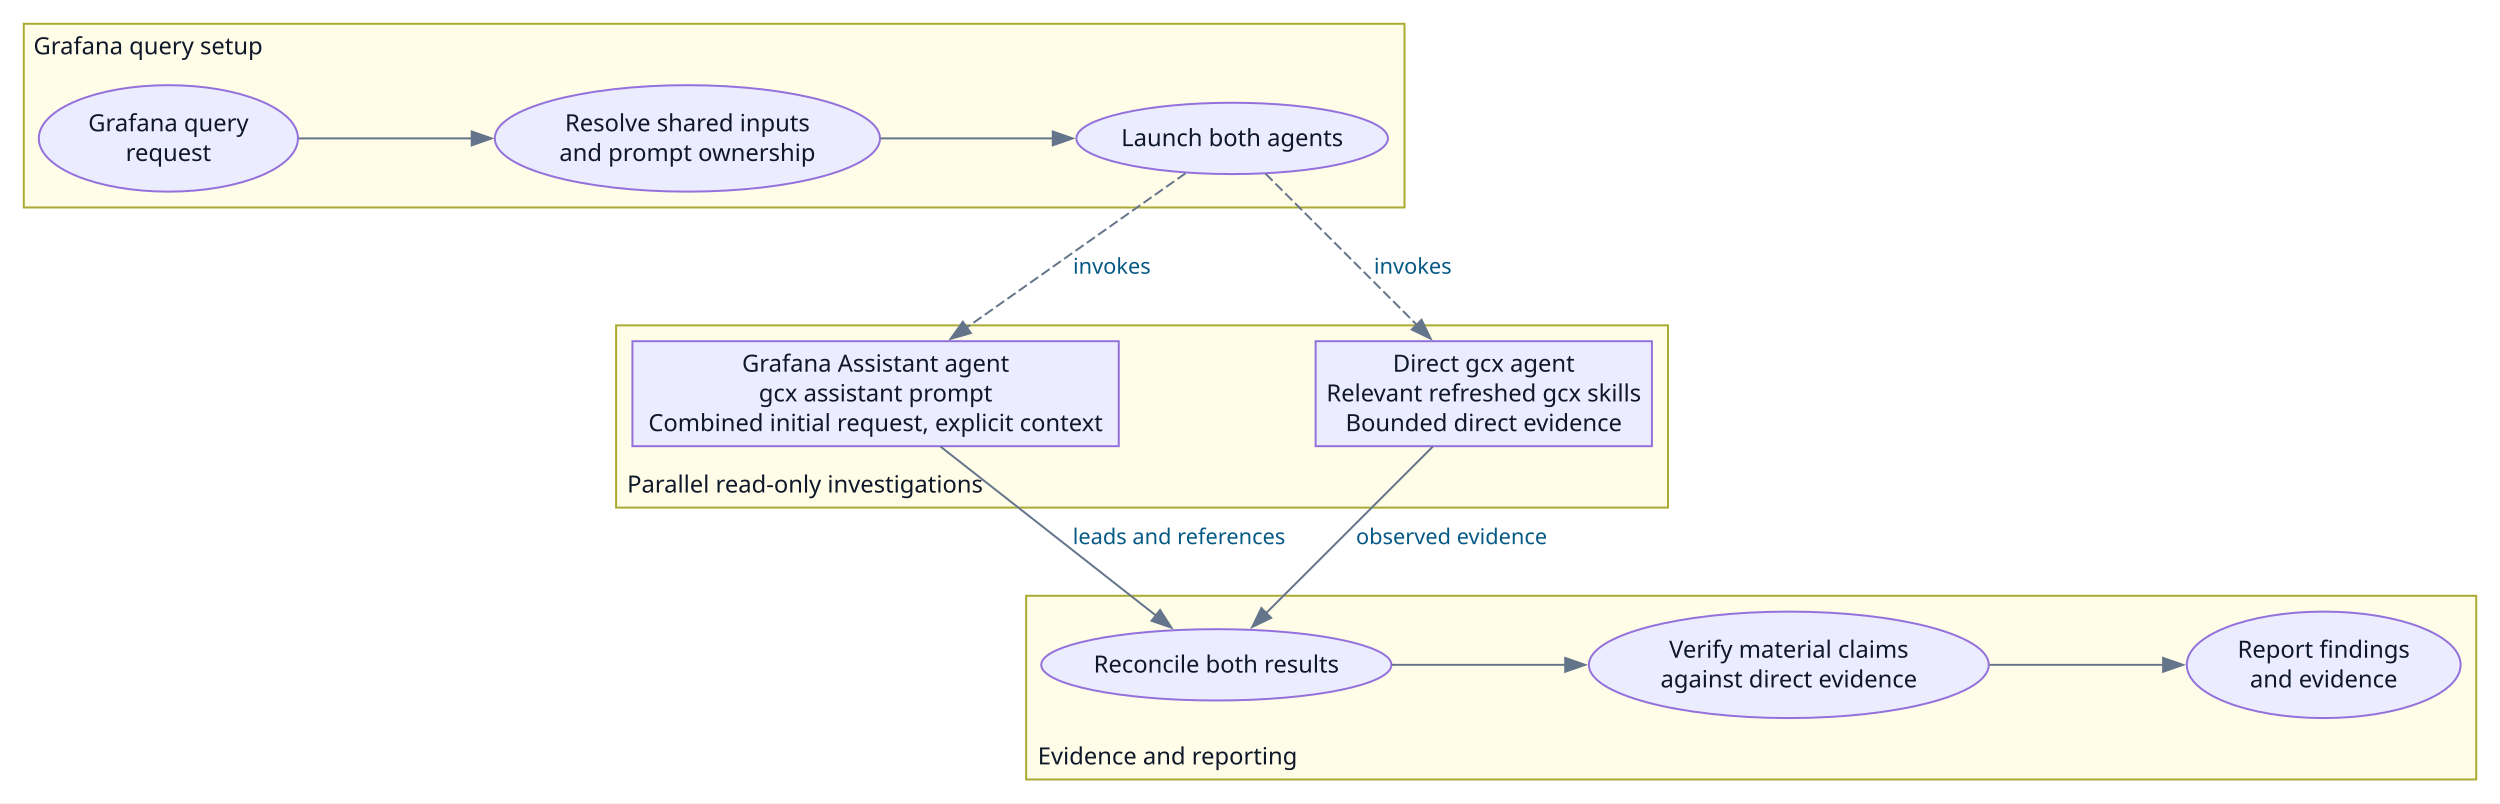
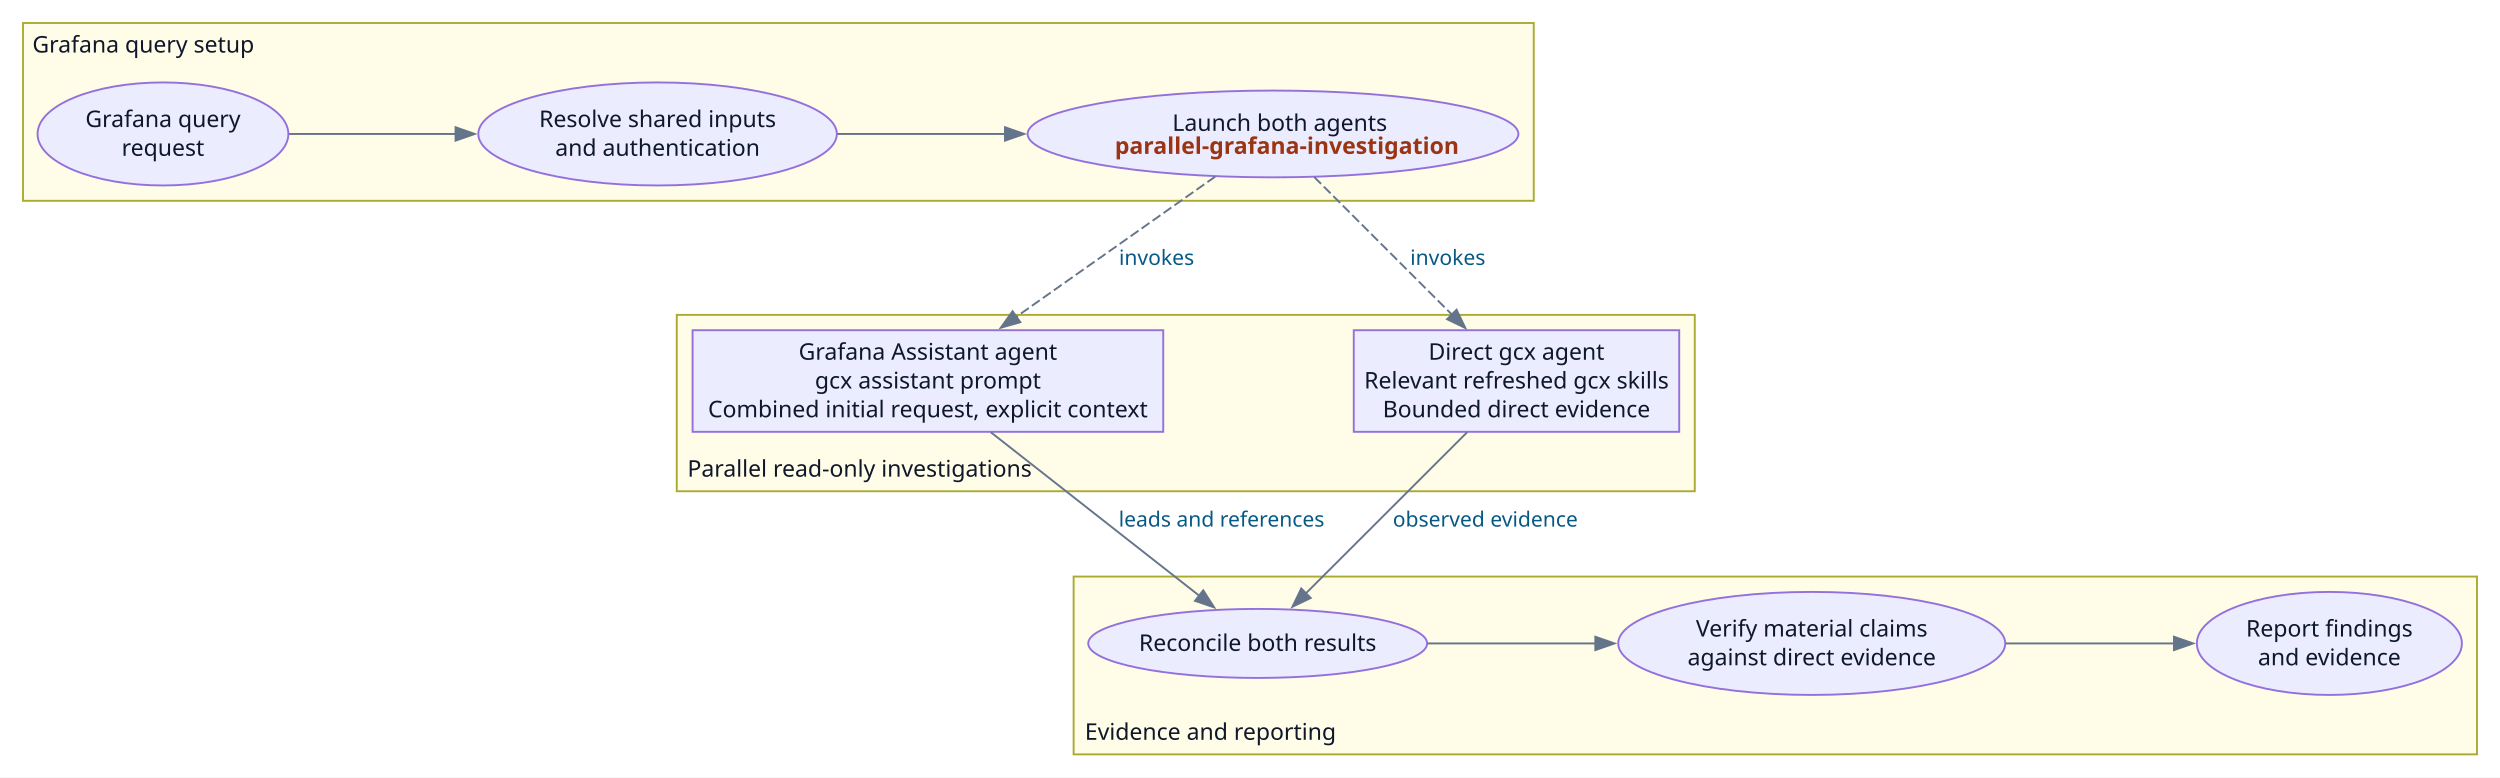
- <svg xmlns="http://www.w3.org/2000/svg" width="2524pt" height="811pt" viewBox="0.00 0.00 2524.00 811.00">
+ <svg xmlns="http://www.w3.org/2000/svg" width="2608pt" height="811pt" viewBox="0.00 0.00 2608.00 811.00">
  <g id="graph0" class="graph" transform="scale(2 2) rotate(0) translate(4 401.48)">
-     <polygon fill="#ffffff" stroke="none" points="-4,4 -4,-401.48 1258,-401.48 1258,4 -4,4" />
+     <polygon fill="#ffffff" stroke="none" points="-4,4 -4,-401.48 1300,-401.48 1300,4 -4,4" />
    <g id="clust1" class="cluster">
-       <polygon fill="#fffde7" stroke="#aaaa33" points="8,-296.74 8,-389.48 705,-389.48 705,-296.74 8,-296.74" />
+       <polygon fill="#fffde7" stroke="#aaaa33" points="8,-296.74 8,-389.48 796,-389.48 796,-296.74 8,-296.74" />
      <text xml:space="preserve" text-anchor="middle" x="70.75" y="-374.08" font-family="Trebuchet MS" font-size="12.00" fill="#0f172a">Grafana query setup</text>
    </g>
    <g id="clust3" class="cluster">
-       <polygon fill="#fffde7" stroke="#aaaa33" points="307,-145.24 307,-237.24 838,-237.24 838,-145.24 307,-145.24" />
-       <text xml:space="preserve" text-anchor="middle" x="402.38" y="-152.84" font-family="Trebuchet MS" font-size="12.00" fill="#0f172a">Parallel read-only investigations</text>
+       <polygon fill="#fffde7" stroke="#aaaa33" points="349,-145.24 349,-237.24 880,-237.24 880,-145.24 349,-145.24" />
+       <text xml:space="preserve" text-anchor="middle" x="444.38" y="-152.84" font-family="Trebuchet MS" font-size="12.00" fill="#0f172a">Parallel read-only investigations</text>
    </g>
    <g id="clust5" class="cluster">
-       <polygon fill="#fffde7" stroke="#aaaa33" points="514,-8 514,-100.74 1246,-100.74 1246,-8 514,-8" />
-       <text xml:space="preserve" text-anchor="middle" x="585.38" y="-15.6" font-family="Trebuchet MS" font-size="12.00" fill="#0f172a">Evidence and reporting</text>
+       <polygon fill="#fffde7" stroke="#aaaa33" points="556,-8 556,-100.74 1288,-100.74 1288,-8 556,-8" />
+       <text xml:space="preserve" text-anchor="middle" x="627.38" y="-15.6" font-family="Trebuchet MS" font-size="12.00" fill="#0f172a">Evidence and reporting</text>
    </g>
    <g id="node1" class="node">
      <ellipse fill="#ececff" stroke="#9370db" cx="81" cy="-331.61" rx="65.41" ry="26.87" />
      <text xml:space="preserve" text-anchor="middle" x="81" y="-335.21" font-family="Trebuchet MS" font-size="12.00" fill="#0f172a">Grafana query</text>
      <text xml:space="preserve" text-anchor="middle" x="81" y="-320.21" font-family="Trebuchet MS" font-size="12.00" fill="#0f172a">request</text>
    </g>
    <g id="node2" class="node">
-       <ellipse fill="#ececff" stroke="#9370db" cx="343" cy="-331.61" rx="97.23" ry="26.87" />
-       <text xml:space="preserve" text-anchor="middle" x="343" y="-335.21" font-family="Trebuchet MS" font-size="12.00" fill="#0f172a">Resolve shared inputs</text>
-       <text xml:space="preserve" text-anchor="middle" x="343" y="-320.21" font-family="Trebuchet MS" font-size="12.00" fill="#0f172a">and prompt ownership</text>
+       <ellipse fill="#ececff" stroke="#9370db" cx="339" cy="-331.61" rx="93.51" ry="26.87" />
+       <text xml:space="preserve" text-anchor="middle" x="339" y="-335.21" font-family="Trebuchet MS" font-size="12.00" fill="#0f172a">Resolve shared inputs</text>
+       <text xml:space="preserve" text-anchor="middle" x="339" y="-320.21" font-family="Trebuchet MS" font-size="12.00" fill="#0f172a">and authentication</text>
    </g>
    <g id="edge1" class="edge">
-       <path fill="none" stroke="#64748b" d="M146.76,-331.61C175.98,-331.61 205.21,-331.61 234.44,-331.61" />
-       <polygon fill="#64748b" stroke="#64748b" points="234.13,-335.11 244.13,-331.61 234.13,-328.11 234.13,-335.11" />
+       <path fill="none" stroke="#64748b" d="M146.76,-331.61C175.84,-331.61 204.91,-331.61 233.99,-331.61" />
+       <polygon fill="#64748b" stroke="#64748b" points="233.62,-335.11 243.62,-331.61 233.62,-328.11 233.62,-335.11" />
    </g>
    <g id="node3" class="node">
-       <ellipse fill="#ececff" stroke="#9370db" cx="618" cy="-331.61" rx="78.64" ry="18" />
-       <text xml:space="preserve" text-anchor="middle" x="618" y="-327.71" font-family="Trebuchet MS" font-size="12.00" fill="#0f172a">Launch both agents</text>
+       <ellipse fill="#ececff" stroke="#9370db" cx="660" cy="-331.61" rx="127.99" ry="22.63" />
+       <text xml:space="preserve" text-anchor="start" x="607.5" y="-333.21" font-family="Trebuchet MS" font-size="12.00" fill="#0f172a">Launch both agents</text>
+       <text xml:space="preserve" text-anchor="start" x="577.5" y="-321.21" font-family="Trebuchet MS" font-weight="bold" font-size="12.00" fill="#9a3412">parallel-grafana-investigation</text>
    </g>
    <g id="edge2" class="edge">
-       <path fill="none" stroke="#64748b" d="M440.49,-331.61C469.59,-331.61 498.69,-331.61 527.8,-331.61" />
-       <polygon fill="#64748b" stroke="#64748b" points="527.44,-335.11 537.44,-331.61 527.44,-328.11 527.44,-335.11" />
+       <path fill="none" stroke="#64748b" d="M432.73,-331.61C461.99,-331.61 491.25,-331.61 520.5,-331.61" />
+       <polygon fill="#64748b" stroke="#64748b" points="520.2,-335.11 530.2,-331.61 520.2,-328.11 520.2,-335.11" />
    </g>
    <g id="node4" class="node">
-       <polygon fill="#ececff" stroke="#9370db" points="560.75,-229.24 315.25,-229.24 315.25,-176.24 560.75,-176.24 560.75,-229.24" />
-       <text xml:space="preserve" text-anchor="middle" x="438" y="-213.84" font-family="Trebuchet MS" font-size="12.00" fill="#0f172a">Grafana Assistant agent</text>
-       <text xml:space="preserve" text-anchor="middle" x="438" y="-198.84" font-family="Trebuchet MS" font-size="12.00" fill="#0f172a">gcx assistant prompt</text>
-       <text xml:space="preserve" text-anchor="middle" x="438" y="-183.84" font-family="Trebuchet MS" font-size="12.00" fill="#0f172a">Combined initial request, explicit context</text>
+       <polygon fill="#ececff" stroke="#9370db" points="602.75,-229.24 357.25,-229.24 357.25,-176.24 602.75,-176.24 602.75,-229.24" />
+       <text xml:space="preserve" text-anchor="middle" x="480" y="-213.84" font-family="Trebuchet MS" font-size="12.00" fill="#0f172a">Grafana Assistant agent</text>
+       <text xml:space="preserve" text-anchor="middle" x="480" y="-198.84" font-family="Trebuchet MS" font-size="12.00" fill="#0f172a">gcx assistant prompt</text>
+       <text xml:space="preserve" text-anchor="middle" x="480" y="-183.84" font-family="Trebuchet MS" font-size="12.00" fill="#0f172a">Combined initial request, explicit context</text>
    </g>
    <g id="edge6" class="edge">
-       <path fill="none" stroke="#64748b" stroke-dasharray="5,2" d="M594.47,-314.02C566.48,-294.29 519.1,-260.9 483.8,-236.02" />
-       <polygon fill="#64748b" stroke="#64748b" points="486.07,-233.34 475.88,-230.44 482.04,-239.06 486.07,-233.34" />
-       <text xml:space="preserve" text-anchor="middle" x="554.4" y="-263.29" font-family="Trebuchet MS" font-size="11.00" fill="#075985">  invokes</text>
+       <path fill="none" stroke="#64748b" stroke-dasharray="5,2" d="M629.87,-309.37C601.54,-289.41 558.73,-259.23 526.11,-236.24" />
+       <polygon fill="#64748b" stroke="#64748b" points="528.19,-233.43 518,-230.53 524.16,-239.15 528.19,-233.43" />
+       <text xml:space="preserve" text-anchor="middle" x="596.4" y="-263.29" font-family="Trebuchet MS" font-size="11.00" fill="#075985">  invokes</text>
    </g>
    <g id="node5" class="node">
-       <polygon fill="#ececff" stroke="#9370db" points="829.88,-229.24 660.12,-229.24 660.12,-176.24 829.88,-176.24 829.88,-229.24" />
-       <text xml:space="preserve" text-anchor="middle" x="745" y="-213.84" font-family="Trebuchet MS" font-size="12.00" fill="#0f172a">Direct gcx agent</text>
-       <text xml:space="preserve" text-anchor="middle" x="745" y="-198.84" font-family="Trebuchet MS" font-size="12.00" fill="#0f172a">Relevant refreshed gcx skills</text>
-       <text xml:space="preserve" text-anchor="middle" x="745" y="-183.84" font-family="Trebuchet MS" font-size="12.00" fill="#0f172a">Bounded direct evidence</text>
+       <polygon fill="#ececff" stroke="#9370db" points="871.88,-229.24 702.12,-229.24 702.12,-176.24 871.88,-176.24 871.88,-229.24" />
+       <text xml:space="preserve" text-anchor="middle" x="787" y="-213.84" font-family="Trebuchet MS" font-size="12.00" fill="#0f172a">Direct gcx agent</text>
+       <text xml:space="preserve" text-anchor="middle" x="787" y="-198.84" font-family="Trebuchet MS" font-size="12.00" fill="#0f172a">Relevant refreshed gcx skills</text>
+       <text xml:space="preserve" text-anchor="middle" x="787" y="-183.84" font-family="Trebuchet MS" font-size="12.00" fill="#0f172a">Bounded direct evidence</text>
    </g>
    <g id="edge7" class="edge">
-       <path fill="none" stroke="#64748b" stroke-dasharray="5,2" d="M634.86,-313.76C654.26,-294.38 686.6,-262.08 711.23,-237.47" />
-       <polygon fill="#64748b" stroke="#64748b" points="713.59,-240.07 718.19,-230.52 708.64,-235.11 713.59,-240.07" />
-       <text xml:space="preserve" text-anchor="middle" x="706.31" y="-263.29" font-family="Trebuchet MS" font-size="11.00" fill="#075985">  invokes</text>
+       <path fill="none" stroke="#64748b" stroke-dasharray="5,2" d="M681.54,-309.09C701.21,-289.44 730.59,-260.09 753.35,-237.36" />
+       <polygon fill="#64748b" stroke="#64748b" points="755.73,-239.92 760.33,-230.38 750.79,-234.97 755.73,-239.92" />
+       <text xml:space="preserve" text-anchor="middle" x="748.31" y="-263.29" font-family="Trebuchet MS" font-size="11.00" fill="#075985">  invokes</text>
    </g>
    <g id="node6" class="node">
-       <ellipse fill="#ececff" stroke="#9370db" cx="610" cy="-65.87" rx="88.39" ry="18" />
-       <text xml:space="preserve" text-anchor="middle" x="610" y="-61.97" font-family="Trebuchet MS" font-size="12.00" fill="#0f172a">Reconcile both results</text>
+       <ellipse fill="#ececff" stroke="#9370db" cx="652" cy="-65.87" rx="88.39" ry="18" />
+       <text xml:space="preserve" text-anchor="middle" x="652" y="-61.97" font-family="Trebuchet MS" font-size="12.00" fill="#0f172a">Reconcile both results</text>
    </g>
    <g id="edge8" class="edge">
-       <path fill="none" stroke="#64748b" d="M470.76,-176.05C502.11,-151.47 549.04,-114.67 579.59,-90.71" />
-       <polygon fill="#64748b" stroke="#64748b" points="581.61,-93.58 587.32,-84.65 577.29,-88.07 581.61,-93.58" />
-       <text xml:space="preserve" text-anchor="middle" x="588.3" y="-126.79" font-family="Trebuchet MS" font-size="11.00" fill="#075985">  leads and references</text>
+       <path fill="none" stroke="#64748b" d="M512.76,-176.05C544.11,-151.47 591.04,-114.67 621.59,-90.71" />
+       <polygon fill="#64748b" stroke="#64748b" points="623.61,-93.58 629.32,-84.65 619.29,-88.07 623.61,-93.58" />
+       <text xml:space="preserve" text-anchor="middle" x="630.3" y="-126.79" font-family="Trebuchet MS" font-size="11.00" fill="#075985">  leads and references</text>
    </g>
    <g id="edge9" class="edge">
-       <path fill="none" stroke="#64748b" d="M719.29,-176.05C695.06,-151.85 659,-115.82 635.01,-91.85" />
-       <polygon fill="#64748b" stroke="#64748b" points="637.68,-89.58 628.13,-84.99 632.73,-94.53 637.68,-89.58" />
-       <text xml:space="preserve" text-anchor="middle" x="725.88" y="-126.79" font-family="Trebuchet MS" font-size="11.00" fill="#075985">  observed evidence</text>
+       <path fill="none" stroke="#64748b" d="M761.29,-176.05C737.06,-151.85 701,-115.82 677.01,-91.85" />
+       <polygon fill="#64748b" stroke="#64748b" points="679.68,-89.58 670.13,-84.99 674.73,-94.53 679.68,-89.58" />
+       <text xml:space="preserve" text-anchor="middle" x="767.88" y="-126.79" font-family="Trebuchet MS" font-size="11.00" fill="#075985">  observed evidence</text>
    </g>
    <g id="node7" class="node">
-       <ellipse fill="#ececff" stroke="#9370db" cx="899" cy="-65.87" rx="100.94" ry="26.87" />
-       <text xml:space="preserve" text-anchor="middle" x="899" y="-69.47" font-family="Trebuchet MS" font-size="12.00" fill="#0f172a">Verify material claims</text>
-       <text xml:space="preserve" text-anchor="middle" x="899" y="-54.47" font-family="Trebuchet MS" font-size="12.00" fill="#0f172a">against direct evidence</text>
+       <ellipse fill="#ececff" stroke="#9370db" cx="941" cy="-65.87" rx="100.94" ry="26.87" />
+       <text xml:space="preserve" text-anchor="middle" x="941" y="-69.47" font-family="Trebuchet MS" font-size="12.00" fill="#0f172a">Verify material claims</text>
+       <text xml:space="preserve" text-anchor="middle" x="941" y="-54.47" font-family="Trebuchet MS" font-size="12.00" fill="#0f172a">against direct evidence</text>
    </g>
    <g id="edge4" class="edge">
-       <path fill="none" stroke="#64748b" d="M698.62,-65.87C727.89,-65.87 757.15,-65.87 786.42,-65.87" />
-       <polygon fill="#64748b" stroke="#64748b" points="786.12,-69.37 796.12,-65.87 786.12,-62.37 786.12,-69.37" />
+       <path fill="none" stroke="#64748b" d="M740.62,-65.87C769.89,-65.87 799.15,-65.87 828.42,-65.87" />
+       <polygon fill="#64748b" stroke="#64748b" points="828.12,-69.37 838.12,-65.87 828.12,-62.37 828.12,-69.37" />
    </g>
    <g id="node8" class="node">
-       <ellipse fill="#ececff" stroke="#9370db" cx="1169" cy="-65.87" rx="69.12" ry="26.87" />
-       <text xml:space="preserve" text-anchor="middle" x="1169" y="-69.47" font-family="Trebuchet MS" font-size="12.00" fill="#0f172a">Report findings</text>
-       <text xml:space="preserve" text-anchor="middle" x="1169" y="-54.47" font-family="Trebuchet MS" font-size="12.00" fill="#0f172a">and evidence</text>
+       <ellipse fill="#ececff" stroke="#9370db" cx="1211" cy="-65.87" rx="69.12" ry="26.87" />
+       <text xml:space="preserve" text-anchor="middle" x="1211" y="-69.47" font-family="Trebuchet MS" font-size="12.00" fill="#0f172a">Report findings</text>
+       <text xml:space="preserve" text-anchor="middle" x="1211" y="-54.47" font-family="Trebuchet MS" font-size="12.00" fill="#0f172a">and evidence</text>
    </g>
    <g id="edge5" class="edge">
-       <path fill="none" stroke="#64748b" d="M1000.25,-65.87C1029.57,-65.87 1058.9,-65.87 1088.22,-65.87" />
-       <polygon fill="#64748b" stroke="#64748b" points="1087.94,-69.37 1097.94,-65.87 1087.94,-62.37 1087.94,-69.37" />
+       <path fill="none" stroke="#64748b" d="M1042.25,-65.87C1071.57,-65.87 1100.9,-65.87 1130.22,-65.87" />
+       <polygon fill="#64748b" stroke="#64748b" points="1129.94,-69.37 1139.94,-65.87 1129.94,-62.37 1129.94,-69.37" />
    </g>
  </g>
</svg>
